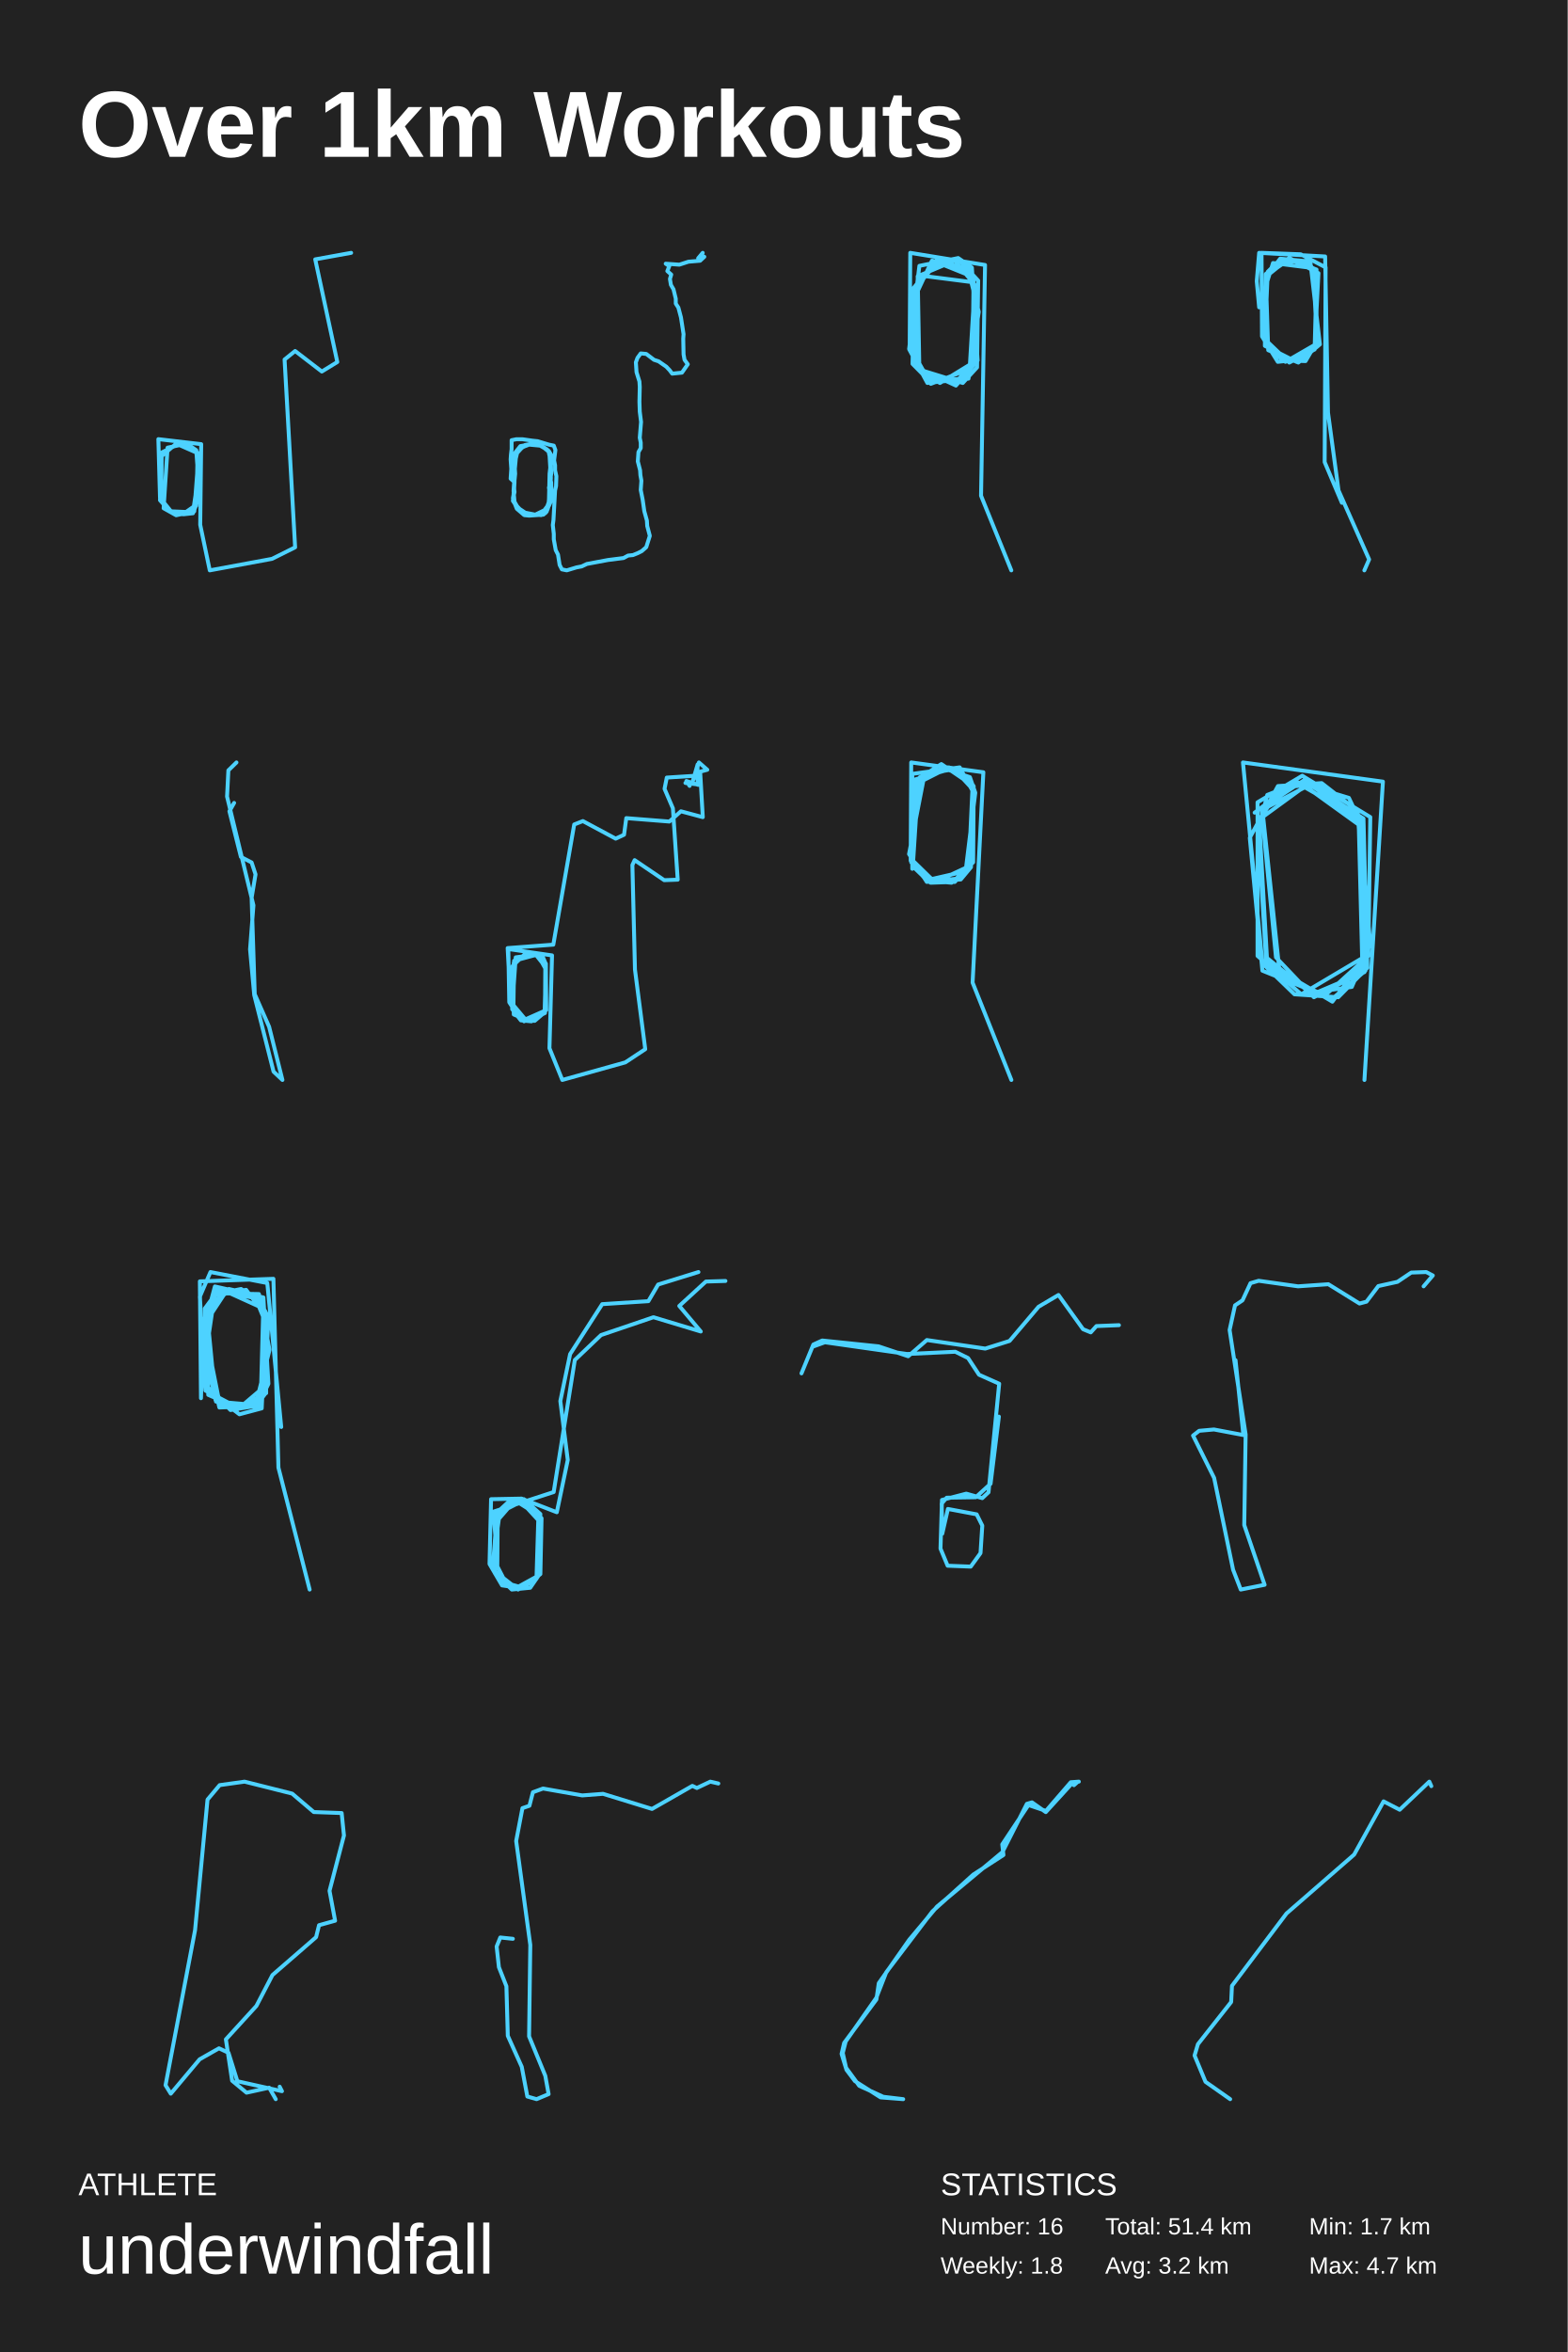
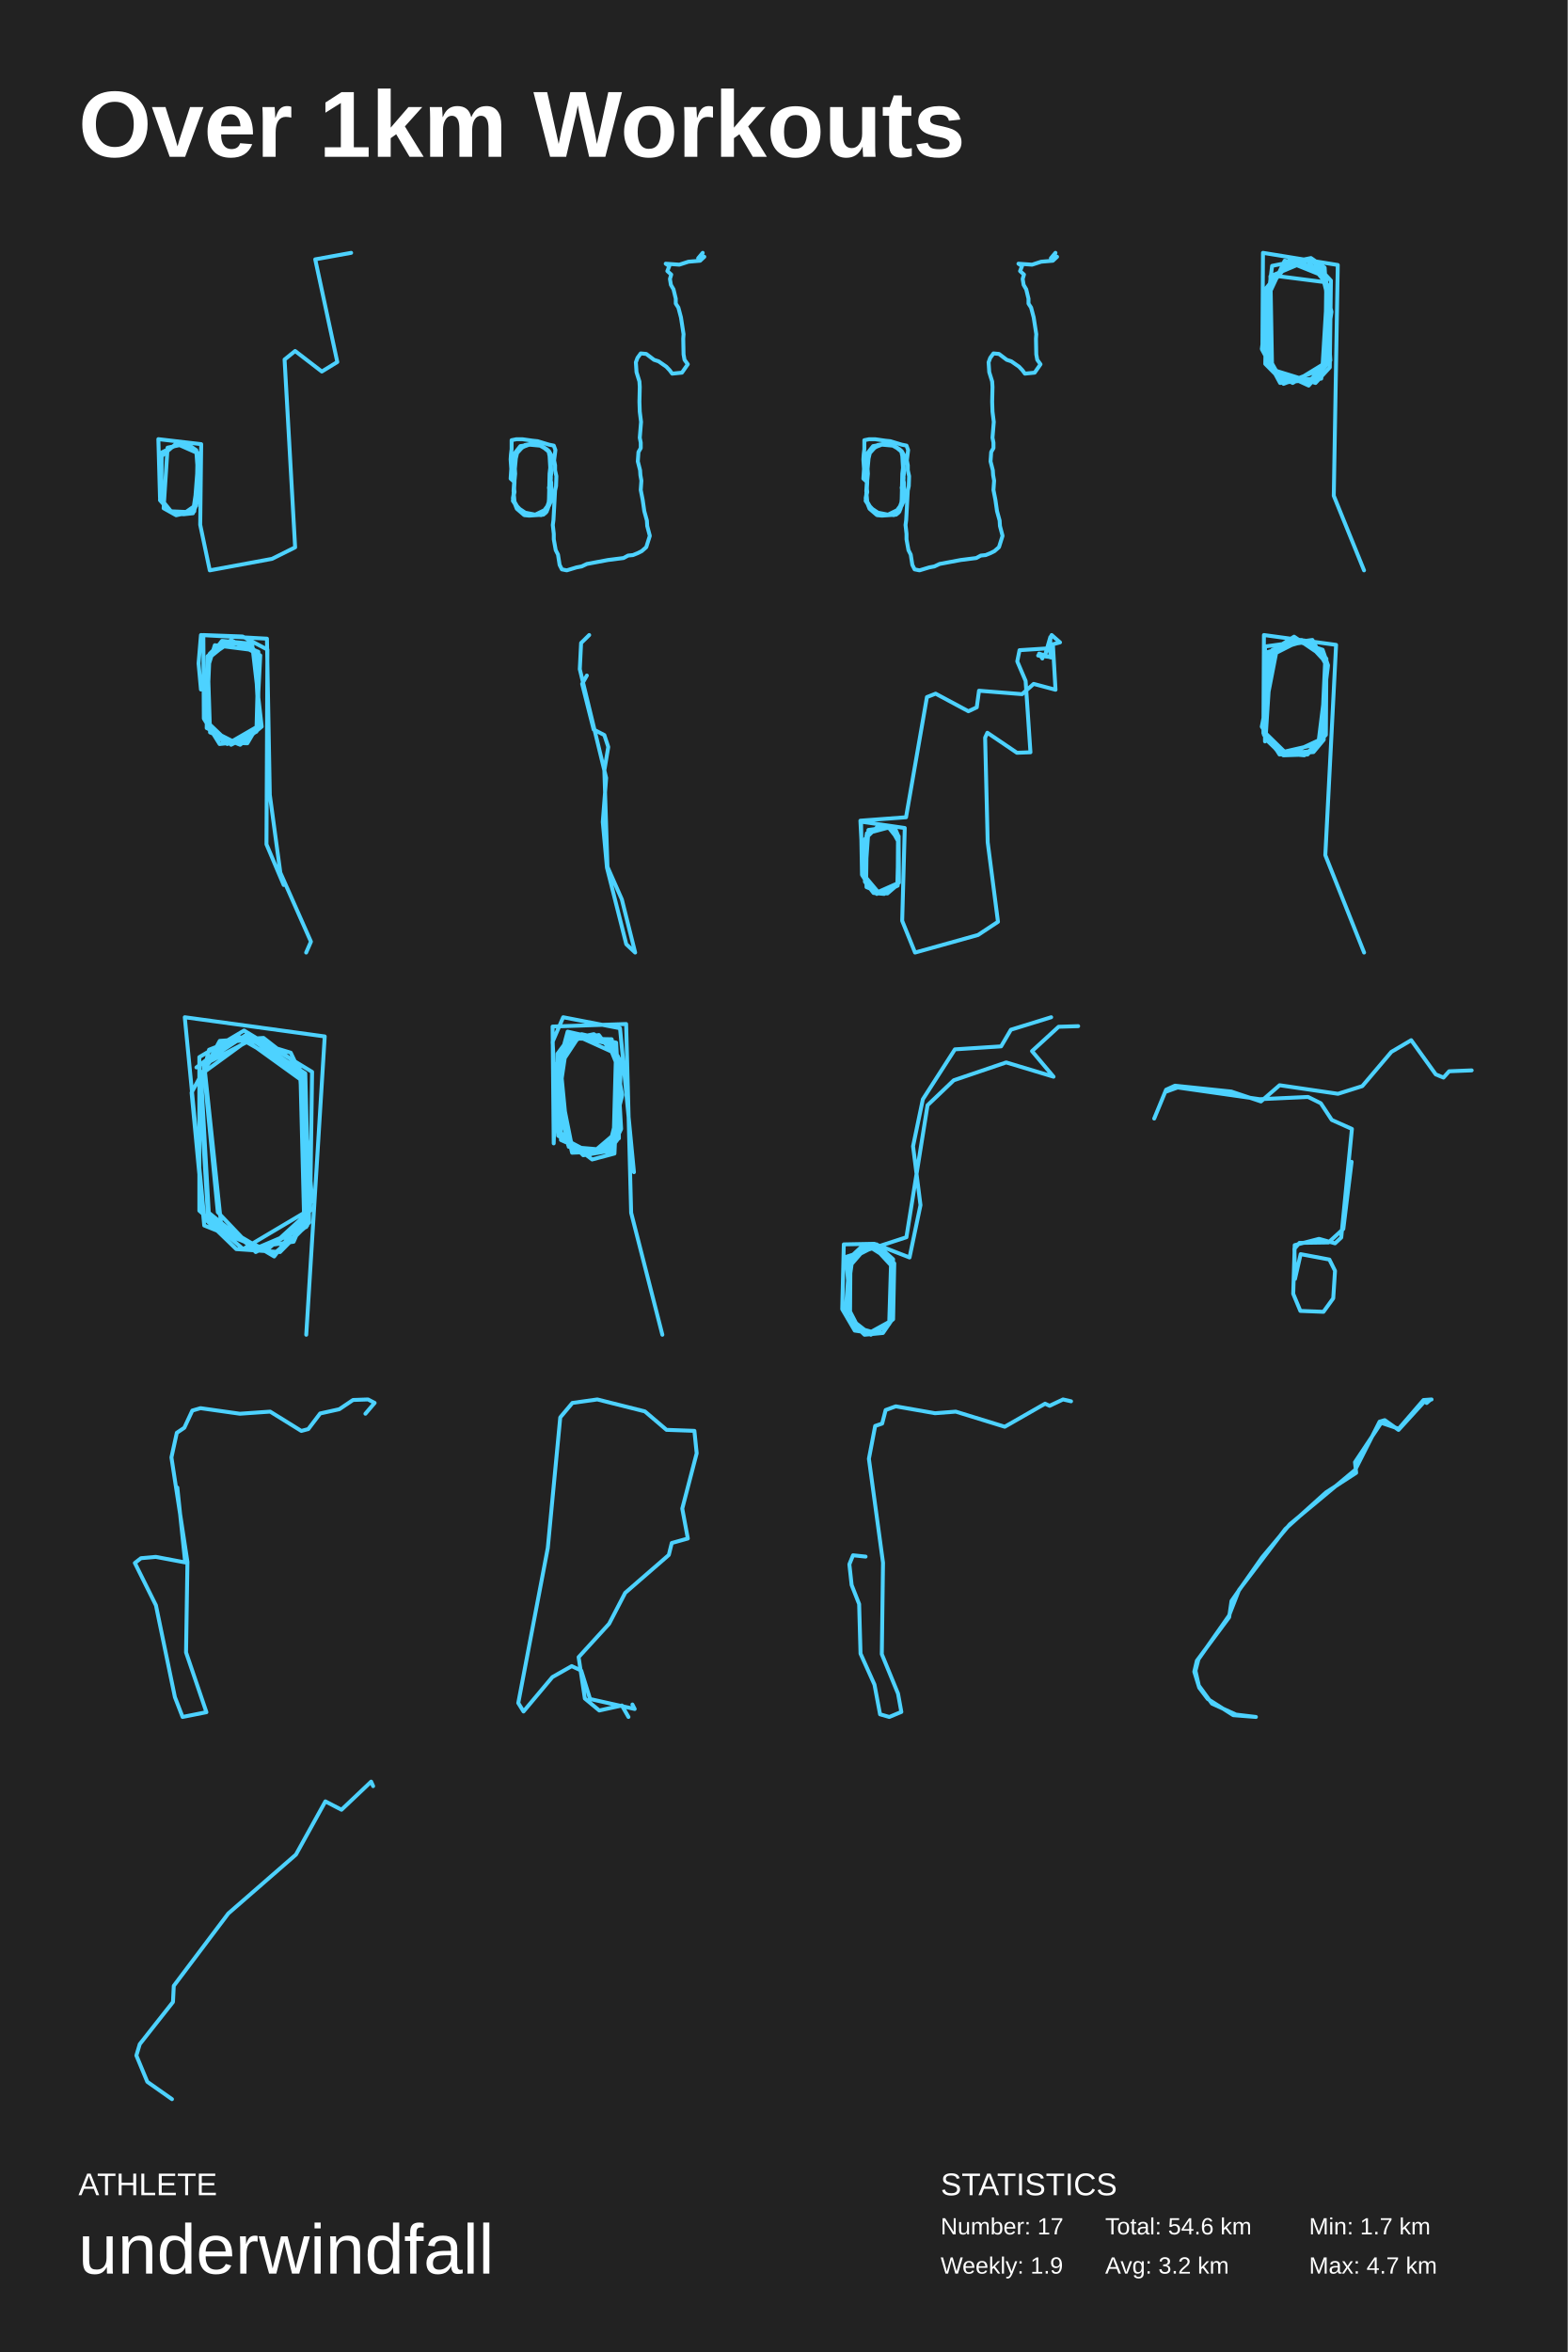
<svg xmlns="http://www.w3.org/2000/svg" baseProfile="full" height="300mm" version="1.1" viewBox="0,0,200,300" width="200mm">
  <defs />
  <rect fill="#222222" height="300" width="200" x="0" y="0" />
  <text fill="#FFFFFF" style="font-size:12px; font-family:Arial; font-weight:bold;" x="10" y="20">Over 1km Workouts</text>
  <text fill="#FFFFFF" style="font-size:4px; font-family:Arial" x="10" y="280">ATHLETE</text>
  <text fill="#FFFFFF" style="font-size:9px; font-family:Arial" x="10" y="290">underwindfall</text>
  <text fill="#FFFFFF" style="font-size:4px; font-family:Arial" x="120" y="280">STATISTICS</text>
-   <text fill="#FFFFFF" style="font-size:3px; font-family:Arial" x="120" y="285">Number: 16</text>
-   <text fill="#FFFFFF" style="font-size:3px; font-family:Arial" x="120" y="290">Weekly: 1.8</text>
-   <text fill="#FFFFFF" style="font-size:3px; font-family:Arial" x="141" y="285">Total: 51.4 km</text>
+   <text fill="#FFFFFF" style="font-size:3px; font-family:Arial" x="120" y="285">Number: 17</text>
+   <text fill="#FFFFFF" style="font-size:3px; font-family:Arial" x="120" y="290">Weekly: 1.9</text>
+   <text fill="#FFFFFF" style="font-size:3px; font-family:Arial" x="141" y="285">Total: 54.6 km</text>
  <text fill="#FFFFFF" style="font-size:3px; font-family:Arial" x="141" y="290">Avg: 3.2 km</text>
  <text fill="#FFFFFF" style="font-size:3px; font-family:Arial" x="167" y="285">Min: 1.7 km</text>
  <text fill="#FFFFFF" style="font-size:3px; font-family:Arial" x="167" y="290">Max: 4.7 km</text>
  <polyline fill="none" points="44.798,32.25 40.215,33.08 43.032,46.176 41.056,47.39 37.651,44.771 36.305,45.857 37.651,69.812 34.707,71.281 26.761,72.75 25.542,66.937 25.668,56.653 20.202,56.014 20.412,63.488 21.968,65.404 23.313,65.596 24.869,64.51 25.373,57.867 22.472,56.589 20.622,58.186 20.58,63.999 22.052,65.468 23.439,65.596 24.617,65.468 25.079,64.254 25.205,57.739 23.145,56.461 20.58,57.739 20.412,63.807 21.673,65.213 24.617,65.34 25.289,60.869 25.037,57.419 23.818,56.589 21.379,57.1 20.875,64.829 22.472,65.724 24.785,65.213 25.163,60.294 25.037,64.51" stroke="#4dd2ff" stroke-linecap="round" stroke-linejoin="round" stroke-width="0.5" />
-   <polyline fill="none" points="89.483,32.753 89.649,32.25 89.069,32.942 89.856,32.753 89.317,33.256 87.827,33.382 86.668,33.759 84.93,33.634 85.385,33.948 85.137,34.577 85.634,35.017 85.468,35.583 85.592,36.338 85.923,36.904 86.213,38.099 86.213,38.728 86.544,39.231 86.875,40.489 87.206,42.627 87.165,43.193 87.206,45.206 87.331,45.897 87.745,46.463 86.999,47.532 85.758,47.658 85.427,47.218 85.013,46.778 84.019,46.086 83.44,45.897 82.446,45.143 81.743,45.08 81.329,45.646 81.122,46.212 81.205,47.47 81.577,48.664 81.619,49.356 81.577,51.243 81.619,52.501 81.784,53.821 81.619,55.834 81.743,56.463 81.743,57.154 81.453,57.657 81.37,58.852 81.66,59.984 81.701,60.613 81.825,61.305 81.743,62.5 81.991,63.757 82.198,65.204 82.529,66.399 82.571,67.09 82.902,68.348 82.446,69.794 81.867,70.298 81.37,70.549 80.749,70.801 80.128,70.863 79.549,71.178 77.562,71.429 74.872,71.933 74.209,72.247 73.547,72.373 72.305,72.75 71.684,72.624 71.395,72.058 71.188,70.738 70.898,70.172 70.65,68.788 70.65,68.097 70.525,66.965 70.608,66.336 70.815,62.563 70.939,61.997 70.981,60.739 70.815,59.984 70.815,59.355 70.691,58.727 70.857,57.406 70.65,56.84 70.029,56.714 68.58,56.274 67.959,56.211 66.635,56.022 65.89,56.022 65.269,56.148 65.269,57.28 65.186,57.972 65.144,58.601 65.227,59.796 65.144,61.053 65.641,61.494 65.558,62.877 65.434,63.569 65.972,64.701 67.007,65.392 68.29,65.644 69.449,65.078 69.822,64.575 70.029,64.009 70.112,60.424 70.318,58.664 70.318,58.035 70.029,57.532 69.449,57.091 68.87,56.84 67.504,56.714 66.842,56.966 66.303,57.28 65.89,57.783 65.641,58.286 65.558,59.544 65.641,60.173 65.6,61.368 65.517,62.625 65.641,64.009 65.972,64.575 66.51,65.141 67.09,65.518 68.414,65.644 69.573,65.455 69.863,64.952 70.07,64.261 70.194,63.569 70.194,62.185 70.277,61.556 70.236,60.99 70.318,60.424 70.277,58.475 70.153,57.909 69.822,57.343 68.787,56.714 68.125,56.588 66.386,56.903 65.641,57.846 65.558,58.664 65.641,61.368 65.558,62.06 65.641,62.751 65.517,63.317 65.434,63.883 65.765,64.386 66.138,64.826 66.676,65.204 67.255,65.581 67.835,65.707 68.456,65.644 69.035,65.707 69.573,65.392 70.112,64.198 70.277,60.928 70.112,58.161 69.987,57.595 69.449,57.154 68.787,56.777 67.545,56.651 66.924,56.777 66.428,57.28 65.972,57.783 65.807,58.475 65.683,59.796 65.724,60.424 65.6,61.682 65.6,62.374 65.517,63.003 65.683,64.261 65.931,64.889 66.883,65.707 67.504,65.77 69.325,65.644 69.739,65.267 69.946,64.638 70.07,63.317 70.112,62.751 70.029,62.185 70.236,61.619 70.153,60.362 70.194,60.99 70.318,61.556 70.36,63.38 70.277,63.946 70.029,64.512" stroke="#4dd2ff" stroke-linecap="round" stroke-linejoin="round" stroke-width="0.5" />
-   <polyline fill="none" points="129.019,72.75 125.158,63.234 125.668,33.799 116.127,32.25 116.054,44.201 118.749,48.959 123.702,47.078 124.357,36.344 121.808,33.246 117.074,35.238 117.292,47.3 119.914,48.849 124.066,46.304 124.212,35.238 120.497,33.246 117.147,35.57 116.782,46.304 118.895,48.517 122.027,48.627 124.212,46.304 124.212,35.348 119.55,33.467 116.855,36.676 117.074,47.078 122.828,48.849 124.649,46.857 124.794,35.791 122.536,33.357 119.404,33.246 116.418,36.898 117.147,46.968 121.954,49.181 124.721,45.972 123.993,34.131 122.245,32.914 117.292,33.91 115.981,44.533 118.312,48.849 123.556,48.295 124.867,39.775 123.483,34.242 118.895,33.246 116.564,38.226 116.418,46.414 118.603,48.627 122.755,48.295 124.357,45.64 124.212,36.012 117.292,35.127 116.273,40.107" stroke="#4dd2ff" stroke-linecap="round" stroke-linejoin="round" stroke-width="0.5" />
-   <polyline fill="none" points="171.191,64.131 168.995,58.941 169.117,34.104 165.944,32.435 160.942,32.25 161.003,42.908 163.016,46.152 166.493,45.781 167.714,44.298 168.202,34.845 164.48,32.899 161.491,34.938 161.369,44.113 165.395,46.152 167.958,43.742 167.958,34.382 164.48,33.084 161.491,35.123 161.369,43.65 163.992,46.152 167.836,43.928 168.08,35.401 166.493,33.269 162.955,33.455 161.735,34.66 161.369,43.279 164.48,46.245 167.714,44.576 167.958,35.401 167.164,33.733 164.358,32.991 161.491,35.308 161.796,44.669 165.639,46.245 168.385,43.928 167.164,33.362 163.321,32.991 161.491,35.401 161.552,44.113 163.687,45.967 166.554,46.059 168.019,43.557 167.531,34.196 162.406,33.548 160.637,39.201 160.332,35.865 160.637,32.25 169.056,32.713 169.422,52.639 170.764,62.556 174.668,71.36 174.058,72.75" stroke="#4dd2ff" stroke-linecap="round" stroke-linejoin="round" stroke-width="0.5" />
-   <polyline fill="none" points="30.168,97.25 29.135,98.263 28.968,101.604 32.333,115.476 31.9,121.095 32.433,126.917 34.899,136.687 36.032,137.75 34.333,130.967 32.5,126.816 32.1,114.514 32.6,111.527 32.1,110.008 30.734,109.299 29.268,103.477 29.868,102.414" stroke="#4dd2ff" stroke-linecap="round" stroke-linejoin="round" stroke-width="0.5" />
-   <polyline fill="none" points="87.978,100.241 87.568,99.618 89.085,100.116 88.839,98.559 90.234,98.185 89.167,97.25 88.347,99.742 89.003,97.499 88.962,98.932 85.066,99.182 84.779,100.615 85.846,103.107 86.461,112.204 84.738,112.267 80.965,109.712 80.678,110.335 81.006,123.669 82.319,133.825 79.776,135.507 71.738,137.75 70.098,133.7 70.426,121.862 64.848,121.052 64.971,127.844 66.448,130.087 68.211,130.211 69.524,129.09 69.647,122.921 68.416,121.613 67.104,121.551 65.382,123.233 65.546,129.401 67.473,130.211 69.524,129.214 69.565,123.295 68.375,121.8 65.587,122.548 65.505,128.217 67.022,130.024 69.688,128.84 69.647,123.669 68.58,121.738 65.792,122.111 65.341,128.591 66.858,130.273 69.483,128.965 69.647,122.984 69.195,121.924 67.473,121.426 65.546,122.797 65.341,128.716 66.448,130.149 67.801,130.273 69.647,128.84 69.647,123.171 68.58,121.8 65.792,122.236 65.012,125.725 64.766,120.928 70.59,120.491 73.255,105.163 74.363,104.727 78.546,106.97 79.612,106.472 79.899,104.353 85.394,104.79 86.871,103.481 89.659,104.229 89.331,98.559 89.003,100.054 87.445,99.867" stroke="#4dd2ff" stroke-linecap="round" stroke-linejoin="round" stroke-width="0.5" />
-   <polyline fill="none" points="129.027,137.75 124.08,125.329 125.454,98.503 116.248,97.25 116.179,109.776 118.721,112.594 121.813,112.49 123.874,110.089 124.218,100.277 121.057,97.876 117.347,99.129 116.248,109.567 119.133,112.386 121.401,112.594 123.599,110.611 124.149,100.173 121.95,98.085 117.965,98.711 115.973,108.941 118.24,112.49 122.088,112.073 124.149,109.985 124.218,100.799 121.607,97.981 116.66,99.442 116.316,109.985 119.34,112.49 123.599,110.507 124.08,100.173 120.095,97.459 116.797,99.546 116.248,109.985 118.172,112.281 123.187,111.133 124.424,101.112 123.737,99.129 120.645,98.085 117.141,99.86 116.454,110.507 118.515,112.49 122.569,112.177 123.874,110.611 124.149,101.008 122.431,97.876 116.385,98.711 116.385,110.82" stroke="#4dd2ff" stroke-linecap="round" stroke-linejoin="round" stroke-width="0.5" />
-   <polyline fill="none" points="174.071,137.75 176.427,99.699 158.573,97.25 161.053,122.869 165.144,126.825 170.724,127.201 174.443,123.434 173.947,104.408 166.384,99.511 160.929,103.09 162.788,122.115 167.624,127.201 173.823,123.999 173.327,104.408 167.128,100.076 161.053,103.278 163.284,124.376 169.98,127.39 174.195,123.811 173.327,104.973 167.376,100.076 163.532,100.452 160.433,104.785 161.549,122.869 167.872,126.636 174.071,123.999 173.823,105.539 166.508,100.264 160.557,104.597 161.549,122.115 167.128,126.636 172.46,125.883 174.815,120.42 173.451,104.408 165.516,99.887 161.673,101.394 160.681,105.35 161.673,122.869 169.98,127.766 174.443,121.739 173.203,103.466 168.616,99.887 163.036,100.264 159.441,106.857 161.053,123.811 168.988,127.013 174.567,121.927 174.815,104.22 166.136,98.945 160.433,102.336 160.433,121.927 166.012,126.825 173.947,122.115 173.699,105.162 172.088,101.771 165.268,99.699 160.061,103.655" stroke="#4dd2ff" stroke-linecap="round" stroke-linejoin="round" stroke-width="0.5" />
-   <polyline fill="none" points="35.877,182.014 34.099,163.654 26.849,162.25 25.498,165.382 26.209,177.37 30.119,179.422 33.246,178.558 34.242,176.506 33.602,165.49 27.417,164.086 25.711,170.458 27.559,178.774 32.607,179.206 34.384,172.186 33.033,165.058 27.417,164.95 26.138,173.59 27.986,178.45 30.545,180.394 33.389,179.638 33.886,168.73 32.607,165.598 27.417,164.518 25.64,169.486 27.986,179.53 33.246,179.314 33.602,166.246 30.758,164.41 27.559,165.058 25.924,168.514 28.057,179.206 32.393,179.422 33.744,177.802 34.242,168.298 31.398,164.518 27.417,165.166 26.138,166.894 26.422,176.83 29.408,179.854 32.678,179.314 33.815,177.802 34.171,167.758 32.038,165.058 29.194,164.41 26.493,167.65 26.564,177.91 30.474,179.638 34.028,176.614 33.602,166.894 28.839,164.734 26.493,168.298 27.488,178.558 30.332,179.746 33.957,177.694 33.886,167.326 32.536,165.166 29.55,164.518 26.991,166.138 25.924,169.054 25.64,178.342 25.498,163.438 34.881,163.114 35.521,187.198 39.502,202.75" stroke="#4dd2ff" stroke-linecap="round" stroke-linejoin="round" stroke-width="0.5" />
-   <polyline fill="none" points="89.106,162.25 83.964,163.843 82.716,165.966 76.826,166.346 72.733,172.717 71.485,178.708 72.433,186.217 71.036,192.891 66.543,191.147 62.649,191.222 62.45,199.489 64.047,202.219 66.643,202.598 68.939,200.778 69.089,193.649 67.192,191.526 65.595,191.298 63.498,193.043 63.149,200.702 65.295,202.75 67.641,202.522 68.889,200.702 68.939,194.18 66.493,191.526 63.398,193.118 62.849,200.171 65.595,202.674 68.49,201.082 68.939,193.877 67.442,191.829 65.245,191.222 63.448,192.891 63.099,200.399 66.094,202.75 68.44,201.385 68.689,193.27 65.694,191.374 63.498,193.118 63.448,199.792 64.546,201.916 66.194,202.371 68.44,201.157 68.939,193.118 66.843,191.222 65.095,192.057 63.648,193.725 63.248,196.607 62.949,192.815 70.636,190.312 73.332,173.475 76.676,170.29 83.365,168.014 89.405,169.835 86.66,166.573 90.054,163.464 92.55,163.388" stroke="#4dd2ff" stroke-linecap="round" stroke-linejoin="round" stroke-width="0.5" />
-   <polyline fill="none" points="142.75,169.027 139.876,169.142 139.158,169.946 138.174,169.544 135.036,165.177 132.502,166.671 128.796,171.038 125.695,172.015 118.246,170.923 115.863,172.992 112.082,171.728 104.897,170.981 103.763,171.498 102.25,175.175 103.649,171.785 105.237,171.21 115.712,172.704 121.876,172.417 123.502,173.221 124.901,175.347 127.473,176.496 126.111,190.343 125.317,191.09 123.275,190.515 120.174,191.32 119.985,197.525 120.893,199.708 123.842,199.823 125.09,198.099 125.317,194.594 124.599,193.158 120.931,192.469 120.212,195.629 120.137,191.779 120.779,191.032 124.485,190.975 126.376,189.251 127.435,180.691" stroke="#4dd2ff" stroke-linecap="round" stroke-linejoin="round" stroke-width="0.5" />
-   <polyline fill="none" points="181.618,164.073 182.795,162.689 181.951,162.25 180.04,162.318 178.285,163.499 175.842,164.039 174.331,166.03 173.443,166.267 169.466,163.803 165.601,164.073 160.58,163.364 159.536,163.668 158.514,165.862 157.559,166.503 156.87,169.642 158.914,182.974 158.736,194.516 161.335,202.143 158.292,202.75 157.314,200.219 154.893,188.509 152.205,183.109 152.983,182.501 154.871,182.332 158.625,183.041 157.625,173.49" stroke="#4dd2ff" stroke-linecap="round" stroke-linejoin="round" stroke-width="0.5" />
-   <polyline fill="none" points="35.68,266.161 35.973,266.733 30.282,265.461 29.153,261.837 27.939,261.265 25.471,262.664 21.788,267.051 21.119,265.97 24.885,246.197 26.475,229.539 28.023,227.695 31.203,227.25 37.27,228.776 40.032,231.129 43.588,231.256 43.881,234.117 42.04,241.174 42.751,244.989 40.701,245.561 40.324,247.087 34.759,251.919 32.709,255.861 28.818,260.121 29.613,265.398 31.454,266.924 34.341,266.288 35.178,267.75" stroke="#4dd2ff" stroke-linecap="round" stroke-linejoin="round" stroke-width="0.5" />
-   <polyline fill="none" points="91.641,227.487 90.618,227.25 88.904,228.061 88.326,227.791 83.185,230.732 76.933,228.805 74.285,229.008 69.278,228.129 67.987,228.602 67.542,230.327 66.652,230.631 65.851,234.823 67.653,248.076 67.498,259.739 69.567,264.775 69.99,267.108 68.455,267.75 67.275,267.412 66.563,263.626 64.783,259.671 64.605,253.35 63.648,250.916 63.359,248.279 63.826,247.129 65.428,247.298" stroke="#4dd2ff" stroke-linecap="round" stroke-linejoin="round" stroke-width="0.5" />
-   <polyline fill="none" points="137.636,227.25 136.606,227.325 133.441,230.987 131.205,230.232 127.864,235.253 128.014,236.611 124.171,239.103 118.97,243.783 113.067,251.559 111.785,254.842 107.892,260.39 107.515,261.862 107.942,263.749 109.625,266.052 112.69,267.448 115.227,267.75 112.338,267.524 109.072,265.448 107.992,264.014 107.364,261.976 107.691,260.579 111.811,255.031 112.112,252.955 116.006,247.407 119.548,243.179 127.889,236.234 131.004,230.081 131.657,229.892 133.416,231.138 136.857,227.363 137.435,227.325 137.008,227.703" stroke="#4dd2ff" stroke-linecap="round" stroke-linejoin="round" stroke-width="0.5" />
-   <polyline fill="none" points="156.941,267.75 153.794,265.538 152.398,262.183 152.829,260.734 157.068,255.357 157.169,253.298 164.124,244.069 172.754,236.556 176.511,229.767 178.567,230.835 182.349,227.25 182.602,227.822" stroke="#4dd2ff" stroke-linecap="round" stroke-linejoin="round" stroke-width="0.5" />
+   <polyline fill="none" points="89.483,32.753 89.649,32.25 89.069,32.942 89.856,32.753 89.317,33.256 87.827,33.382 86.668,33.759 84.93,33.634 85.385,33.948 85.137,34.577 85.634,35.017 85.468,35.583 85.592,36.338 85.923,36.904 86.213,38.099 86.213,38.728 86.544,39.231 86.875,40.489 87.206,42.627 87.165,43.193 87.206,45.206 87.331,45.897 87.745,46.463 86.999,47.532 85.758,47.658 85.427,47.218 85.013,46.778 84.019,46.086 83.44,45.897 82.446,45.143 81.743,45.08 81.329,45.646 81.122,46.212 81.205,47.47 81.577,48.664 81.619,49.356 81.577,51.243 81.619,52.501 81.784,53.821 81.619,55.834 81.743,56.463 81.743,57.154 81.453,57.657 81.37,58.852 81.66,59.984 81.701,60.613 81.825,61.305 81.743,62.5 81.991,63.757 82.198,65.204 82.529,66.399 82.571,67.09 82.902,68.348 82.446,69.794 81.867,70.298 81.37,70.549 80.749,70.801 80.128,70.863 79.549,71.178 77.562,71.429 74.872,71.933 74.209,72.247 73.547,72.373 72.305,72.75 71.684,72.624 71.395,72.058 71.188,70.738 70.898,70.172 70.65,68.788 70.65,68.097 70.525,66.965 70.608,66.336 70.815,62.563 70.939,61.997 70.981,60.739 70.815,59.984 70.815,59.355 70.691,58.727 70.857,57.406 70.65,56.84 70.029,56.714 68.58,56.274 67.959,56.211 66.635,56.022 65.89,56.022 65.269,56.148 65.269,57.28 65.186,57.972 65.144,58.601 65.227,59.796 65.144,61.053 65.641,61.494 65.558,62.877 65.434,63.569 65.972,64.701 67.007,65.392 68.29,65.644 69.449,65.078 69.822,64.575 70.029,64.009 70.112,60.424 70.318,58.664 70.318,58.035 70.029,57.532 69.449,57.091 68.87,56.84 67.504,56.714 66.842,56.966 66.303,57.28 65.89,57.783 65.641,58.286 65.558,59.544 65.641,60.173 65.6,61.368 65.517,62.625 65.641,64.009 65.972,64.575 66.51,65.141 67.09,65.518 68.414,65.644 69.573,65.455 69.863,64.952 70.07,64.261 70.194,63.569 70.194,62.185 70.277,61.556 70.236,60.99 70.318,60.424 70.277,58.475 70.153,57.909 69.822,57.343 68.787,56.714 68.125,56.651 66.386,56.903 65.641,57.846 65.558,58.664 65.641,61.368 65.558,62.06 65.641,62.751 65.517,63.317 65.434,63.883 65.765,64.386 66.138,64.826 66.676,65.204 67.255,65.581 67.835,65.707 68.456,65.644 69.035,65.707 69.573,65.392 70.112,64.198 70.277,60.928 70.112,58.161 69.987,57.595 69.449,57.154 68.787,56.777 67.545,56.651 66.924,56.777 66.428,57.28 65.972,57.783 65.807,58.475 65.683,59.796 65.724,60.424 65.6,61.682 65.6,62.374 65.517,63.003 65.683,64.261 65.931,64.889 66.883,65.707 67.504,65.77 69.325,65.644 69.739,65.267 69.946,64.638 70.07,63.317 70.112,62.751 70.029,62.185 70.236,61.619 70.153,60.362 70.194,60.99 70.318,61.556 70.36,63.38 70.277,63.946 70.029,64.512" stroke="#4dd2ff" stroke-linecap="round" stroke-linejoin="round" stroke-width="0.5" />
+   <polyline fill="none" points="134.483,32.753 134.649,32.25 134.069,32.942 134.856,32.753 134.317,33.256 132.827,33.382 131.668,33.759 129.93,33.634 130.385,33.948 130.137,34.577 130.634,35.017 130.468,35.583 130.592,36.338 130.923,36.904 131.213,38.099 131.213,38.728 131.544,39.231 131.875,40.489 132.206,42.627 132.165,43.193 132.206,45.206 132.331,45.897 132.745,46.463 131.999,47.532 130.758,47.658 130.427,47.218 130.013,46.778 129.019,46.086 128.44,45.897 127.446,45.143 126.743,45.08 126.329,45.646 126.122,46.212 126.205,47.47 126.577,48.664 126.619,49.356 126.577,51.243 126.619,52.501 126.784,53.821 126.619,55.834 126.743,56.463 126.743,57.154 126.453,57.657 126.37,58.852 126.66,59.984 126.701,60.613 126.825,61.305 126.743,62.5 126.991,63.757 127.198,65.204 127.529,66.399 127.571,67.09 127.902,68.348 127.446,69.794 126.867,70.298 126.37,70.549 125.749,70.801 125.128,70.863 124.549,71.178 122.562,71.429 119.872,71.933 119.209,72.247 118.547,72.373 117.305,72.75 116.684,72.624 116.395,72.058 116.188,70.738 115.898,70.172 115.65,68.788 115.65,68.097 115.525,66.965 115.608,66.336 115.815,62.563 115.939,61.997 115.981,60.739 115.815,59.984 115.815,59.355 115.691,58.727 115.857,57.406 115.65,56.84 115.029,56.714 113.58,56.274 112.959,56.211 111.635,56.022 110.89,56.022 110.269,56.148 110.269,57.28 110.186,57.972 110.144,58.601 110.227,59.796 110.144,61.053 110.641,61.494 110.558,62.877 110.434,63.569 110.972,64.701 112.007,65.392 113.29,65.644 114.449,65.078 114.822,64.575 115.029,64.009 115.112,60.424 115.318,58.664 115.318,58.035 115.029,57.532 114.449,57.091 113.87,56.84 112.504,56.714 111.842,56.966 111.303,57.28 110.89,57.783 110.641,58.286 110.558,59.544 110.641,60.173 110.6,61.368 110.517,62.625 110.641,64.009 110.972,64.575 111.51,65.141 112.09,65.518 113.414,65.644 114.573,65.455 114.863,64.952 115.07,64.261 115.194,63.569 115.194,62.185 115.277,61.556 115.236,60.99 115.318,60.424 115.277,58.475 115.153,57.909 114.822,57.343 113.787,56.714 113.125,56.588 111.386,56.903 110.641,57.846 110.558,58.664 110.641,61.368 110.558,62.06 110.641,62.751 110.517,63.317 110.434,63.883 110.765,64.386 111.138,64.826 111.676,65.204 112.255,65.581 112.835,65.707 113.456,65.644 114.035,65.707 114.573,65.392 115.112,64.198 115.277,60.928 115.112,58.161 114.987,57.595 114.449,57.154 113.787,56.777 112.545,56.651 111.924,56.777 111.428,57.28 110.972,57.783 110.807,58.475 110.683,59.796 110.724,60.424 110.6,61.682 110.6,62.374 110.517,63.003 110.683,64.261 110.931,64.889 111.883,65.707 112.504,65.77 114.325,65.644 114.739,65.267 114.946,64.638 115.07,63.317 115.112,62.751 115.029,62.185 115.236,61.619 115.153,60.362 115.194,60.99 115.318,61.556 115.36,63.38 115.277,63.946 115.029,64.512" stroke="#4dd2ff" stroke-linecap="round" stroke-linejoin="round" stroke-width="0.5" />
+   <polyline fill="none" points="174.019,72.75 170.158,63.234 170.668,33.799 161.127,32.25 161.054,44.201 163.749,48.959 168.702,47.078 169.357,36.344 166.808,33.246 162.074,35.238 162.292,47.3 164.914,48.849 169.066,46.304 169.212,35.238 165.497,33.246 162.147,35.57 161.782,46.304 163.895,48.517 167.027,48.627 169.212,46.304 169.212,35.348 164.55,33.467 161.855,36.676 162.074,47.078 167.828,48.849 169.649,46.857 169.794,35.791 167.536,33.357 164.404,33.246 161.418,36.898 162.147,46.968 166.954,49.181 169.721,45.972 168.993,34.131 167.245,32.914 162.292,33.91 160.981,44.533 163.312,48.849 168.556,48.295 169.867,39.775 168.483,34.242 163.895,33.246 161.564,38.226 161.418,46.414 163.603,48.627 167.755,48.295 169.357,45.64 169.212,36.012 162.292,35.127 161.273,40.107" stroke="#4dd2ff" stroke-linecap="round" stroke-linejoin="round" stroke-width="0.5" />
+   <polyline fill="none" points="36.191,112.881 33.995,107.691 34.117,82.854 30.944,81.185 25.942,81.0 26.003,91.658 28.016,94.902 31.493,94.531 32.714,93.048 33.202,83.595 29.48,81.649 26.491,83.688 26.369,92.863 30.395,94.902 32.958,92.492 32.958,83.132 29.48,81.834 26.491,83.873 26.369,92.4 28.992,94.902 32.836,92.678 33.08,84.151 31.493,82.019 27.955,82.205 26.735,83.41 26.369,92.029 29.48,94.995 32.714,93.326 32.958,84.151 32.164,82.483 29.358,81.741 26.491,84.058 26.796,93.419 30.639,94.995 33.385,92.678 32.164,82.112 28.321,81.741 26.491,84.151 26.552,92.863 28.687,94.717 31.554,94.809 33.019,92.307 32.531,82.946 27.406,82.298 25.637,87.951 25.332,84.615 25.637,81.0 34.056,81.463 34.422,101.389 35.764,111.306 39.668,120.11 39.058,121.5" stroke="#4dd2ff" stroke-linecap="round" stroke-linejoin="round" stroke-width="0.5" />
+   <polyline fill="none" points="75.168,81.0 74.135,82.013 73.968,85.354 77.333,99.226 76.9,104.845 77.433,110.667 79.899,120.437 81.032,121.5 79.333,114.717 77.5,110.566 77.1,98.264 77.6,95.277 77.1,93.758 75.734,93.049 74.268,87.227 74.868,86.164" stroke="#4dd2ff" stroke-linecap="round" stroke-linejoin="round" stroke-width="0.5" />
+   <polyline fill="none" points="132.978,83.991 132.568,83.368 134.085,83.866 133.839,82.309 135.234,81.935 134.167,81.0 133.347,83.492 134.003,81.249 133.962,82.682 130.066,82.932 129.779,84.365 130.846,86.857 131.461,95.954 129.738,96.017 125.965,93.462 125.678,94.085 126.006,107.419 127.319,117.575 124.776,119.257 116.738,121.5 115.098,117.45 115.426,105.612 109.848,104.802 109.971,111.594 111.448,113.837 113.211,113.961 114.524,112.84 114.647,106.671 113.416,105.363 112.104,105.301 110.382,106.983 110.546,113.151 112.473,113.961 114.524,112.964 114.565,107.045 113.375,105.55 110.587,106.298 110.505,111.967 112.022,113.774 114.688,112.59 114.647,107.419 113.58,105.488 110.792,105.861 110.341,112.341 111.858,114.023 114.483,112.715 114.647,106.734 114.195,105.674 112.473,105.176 110.546,106.547 110.341,112.466 111.448,113.899 112.801,114.023 114.647,112.59 114.647,106.921 113.58,105.55 110.792,105.986 110.012,109.475 109.766,104.678 115.59,104.241 118.255,88.913 119.363,88.477 123.546,90.72 124.612,90.222 124.899,88.103 130.394,88.54 131.871,87.231 134.659,87.979 134.331,82.309 134.003,83.804 132.445,83.617" stroke="#4dd2ff" stroke-linecap="round" stroke-linejoin="round" stroke-width="0.5" />
+   <polyline fill="none" points="174.027,121.5 169.08,109.079 170.454,82.253 161.248,81.0 161.179,93.526 163.721,96.344 166.813,96.24 168.874,93.839 169.218,84.027 166.057,81.626 162.347,82.879 161.248,93.317 164.133,96.136 166.401,96.344 168.599,94.361 169.149,83.923 166.95,81.835 162.965,82.461 160.973,92.691 163.24,96.24 167.088,95.823 169.149,93.735 169.218,84.549 166.607,81.731 161.66,83.192 161.316,93.735 164.34,96.24 168.599,94.257 169.08,83.923 165.095,81.209 161.797,83.296 161.248,93.735 163.172,96.031 168.187,94.883 169.424,84.862 168.737,82.879 165.645,81.835 162.141,83.61 161.454,94.257 163.515,96.24 167.569,95.927 168.874,94.361 169.149,84.758 167.431,81.626 161.385,82.461 161.385,94.57" stroke="#4dd2ff" stroke-linecap="round" stroke-linejoin="round" stroke-width="0.5" />
+   <polyline fill="none" points="39.071,170.25 41.427,132.199 23.573,129.75 26.053,155.369 30.144,159.325 35.724,159.701 39.443,155.934 38.947,136.908 31.384,132.011 25.929,135.59 27.788,154.615 32.624,159.701 38.823,156.499 38.327,136.908 32.128,132.576 26.053,135.778 28.284,156.876 34.98,159.89 39.195,156.311 38.327,137.473 32.376,132.576 28.532,132.952 25.433,137.285 26.549,155.369 32.872,159.136 39.071,156.499 38.823,138.039 31.508,132.764 25.557,137.097 26.549,154.615 32.128,159.136 37.46,158.383 39.815,152.92 38.451,136.908 30.516,132.387 26.673,133.894 25.681,137.85 26.673,155.369 34.98,160.266 39.443,154.239 38.203,135.966 33.616,132.387 28.036,132.764 24.441,139.357 26.053,156.311 33.988,159.513 39.567,154.427 39.815,136.72 31.136,131.445 25.433,134.836 25.433,154.427 31.012,159.325 38.947,154.615 38.699,137.662 37.088,134.271 30.268,132.199 25.061,136.155" stroke="#4dd2ff" stroke-linecap="round" stroke-linejoin="round" stroke-width="0.5" />
+   <polyline fill="none" points="80.877,149.514 79.099,131.154 71.849,129.75 70.498,132.882 71.209,144.87 75.119,146.922 78.246,146.058 79.242,144.006 78.602,132.99 72.417,131.586 70.711,137.958 72.559,146.274 77.607,146.706 79.384,139.686 78.033,132.558 72.417,132.45 71.138,141.09 72.986,145.95 75.545,147.894 78.389,147.138 78.886,136.23 77.607,133.098 72.417,132.018 70.64,136.986 72.986,147.03 78.246,146.814 78.602,133.746 75.758,131.91 72.559,132.558 70.924,136.014 73.057,146.706 77.393,146.922 78.744,145.302 79.242,135.798 76.398,132.018 72.417,132.666 71.138,134.394 71.422,144.33 74.408,147.354 77.678,146.814 78.815,145.302 79.171,135.258 77.038,132.558 74.194,131.91 71.493,135.15 71.564,145.41 75.474,147.138 79.028,144.114 78.602,134.394 73.839,132.234 71.493,135.798 72.488,146.058 75.332,147.246 78.957,145.194 78.886,134.826 77.536,132.666 74.55,132.018 71.991,133.638 70.924,136.554 70.64,145.842 70.498,130.938 79.881,130.614 80.521,154.698 84.502,170.25" stroke="#4dd2ff" stroke-linecap="round" stroke-linejoin="round" stroke-width="0.5" />
+   <polyline fill="none" points="134.106,129.75 128.964,131.343 127.716,133.466 121.826,133.846 117.733,140.217 116.485,146.208 117.433,153.717 116.036,160.391 111.543,158.647 107.649,158.722 107.45,166.989 109.047,169.719 111.643,170.098 113.939,168.278 114.089,161.149 112.192,159.026 110.595,158.798 108.498,160.543 108.149,168.202 110.295,170.25 112.641,170.022 113.889,168.202 113.939,161.68 111.493,159.026 108.398,160.618 107.849,167.671 110.595,170.174 113.49,168.582 113.939,161.377 112.442,159.329 110.245,158.722 108.448,160.391 108.099,167.899 111.094,170.25 113.44,168.885 113.689,160.77 110.694,158.874 108.498,160.618 108.448,167.292 109.546,169.416 111.194,169.871 113.44,168.657 113.939,160.618 111.843,158.722 110.095,159.557 108.648,161.225 108.248,164.107 107.949,160.315 115.636,157.812 118.332,140.975 121.676,137.79 128.365,135.514 134.405,137.335 131.66,134.073 135.054,130.964 137.55,130.888" stroke="#4dd2ff" stroke-linecap="round" stroke-linejoin="round" stroke-width="0.5" />
+   <polyline fill="none" points="187.75,136.527 184.876,136.642 184.158,137.446 183.174,137.044 180.036,132.677 177.502,134.171 173.796,138.538 170.695,139.515 163.246,138.423 160.863,140.492 157.082,139.228 149.897,138.481 148.763,138.998 147.25,142.675 148.649,139.285 150.237,138.71 160.712,140.204 166.876,139.917 168.502,140.721 169.901,142.847 172.473,143.996 171.111,157.843 170.317,158.59 168.275,158.015 165.174,158.82 164.985,165.025 165.893,167.208 168.842,167.323 170.09,165.599 170.317,162.094 169.599,160.658 165.931,159.969 165.212,163.129 165.137,159.279 165.779,158.532 169.485,158.475 171.376,156.751 172.435,148.191" stroke="#4dd2ff" stroke-linecap="round" stroke-linejoin="round" stroke-width="0.5" />
+   <polyline fill="none" points="46.618,180.323 47.795,178.939 46.951,178.5 45.04,178.568 43.285,179.749 40.842,180.289 39.331,182.28 38.443,182.517 34.466,180.053 30.601,180.323 25.58,179.614 24.536,179.918 23.514,182.112 22.559,182.753 21.87,185.892 23.914,199.224 23.736,210.766 26.335,218.393 23.292,219.0 22.314,216.469 19.893,204.759 17.205,199.359 17.983,198.751 19.871,198.582 23.625,199.291 22.625,189.74" stroke="#4dd2ff" stroke-linecap="round" stroke-linejoin="round" stroke-width="0.5" />
+   <polyline fill="none" points="80.68,217.411 80.973,217.983 75.282,216.711 74.153,213.087 72.939,212.515 70.471,213.914 66.788,218.301 66.119,217.22 69.885,197.447 71.475,180.789 73.023,178.945 76.203,178.5 82.27,180.026 85.032,182.379 88.588,182.506 88.881,185.367 87.04,192.424 87.751,196.239 85.701,196.811 85.324,198.337 79.759,203.169 77.709,207.111 73.818,211.371 74.613,216.648 76.454,218.174 79.341,217.538 80.178,219.0" stroke="#4dd2ff" stroke-linecap="round" stroke-linejoin="round" stroke-width="0.5" />
+   <polyline fill="none" points="136.641,178.737 135.618,178.5 133.904,179.311 133.326,179.041 128.185,181.982 121.933,180.055 119.285,180.258 114.278,179.379 112.987,179.852 112.542,181.577 111.652,181.881 110.851,186.073 112.653,199.326 112.498,210.989 114.567,216.025 114.99,218.358 113.455,219.0 112.275,218.662 111.563,214.876 109.783,210.921 109.605,204.6 108.648,202.166 108.359,199.529 108.826,198.379 110.428,198.548" stroke="#4dd2ff" stroke-linecap="round" stroke-linejoin="round" stroke-width="0.5" />
+   <polyline fill="none" points="182.636,178.5 181.606,178.575 178.441,182.237 176.205,181.482 172.864,186.503 173.014,187.861 169.171,190.353 163.97,195.033 158.067,202.809 156.785,206.092 152.892,211.64 152.515,213.112 152.942,214.999 154.625,217.302 157.69,218.698 160.227,219.0 157.338,218.774 154.072,216.698 152.992,215.264 152.364,213.226 152.691,211.829 156.811,206.281 157.112,204.205 161.006,198.657 164.548,194.429 172.889,187.484 176.004,181.331 176.657,181.142 178.416,182.388 181.857,178.613 182.435,178.575 182.008,178.953" stroke="#4dd2ff" stroke-linecap="round" stroke-linejoin="round" stroke-width="0.5" />
+   <polyline fill="none" points="21.941,267.75 18.794,265.538 17.398,262.183 17.829,260.734 22.068,255.357 22.169,253.298 29.124,244.069 37.754,236.556 41.511,229.767 43.567,230.835 47.349,227.25 47.602,227.822" stroke="#4dd2ff" stroke-linecap="round" stroke-linejoin="round" stroke-width="0.5" />
</svg>
